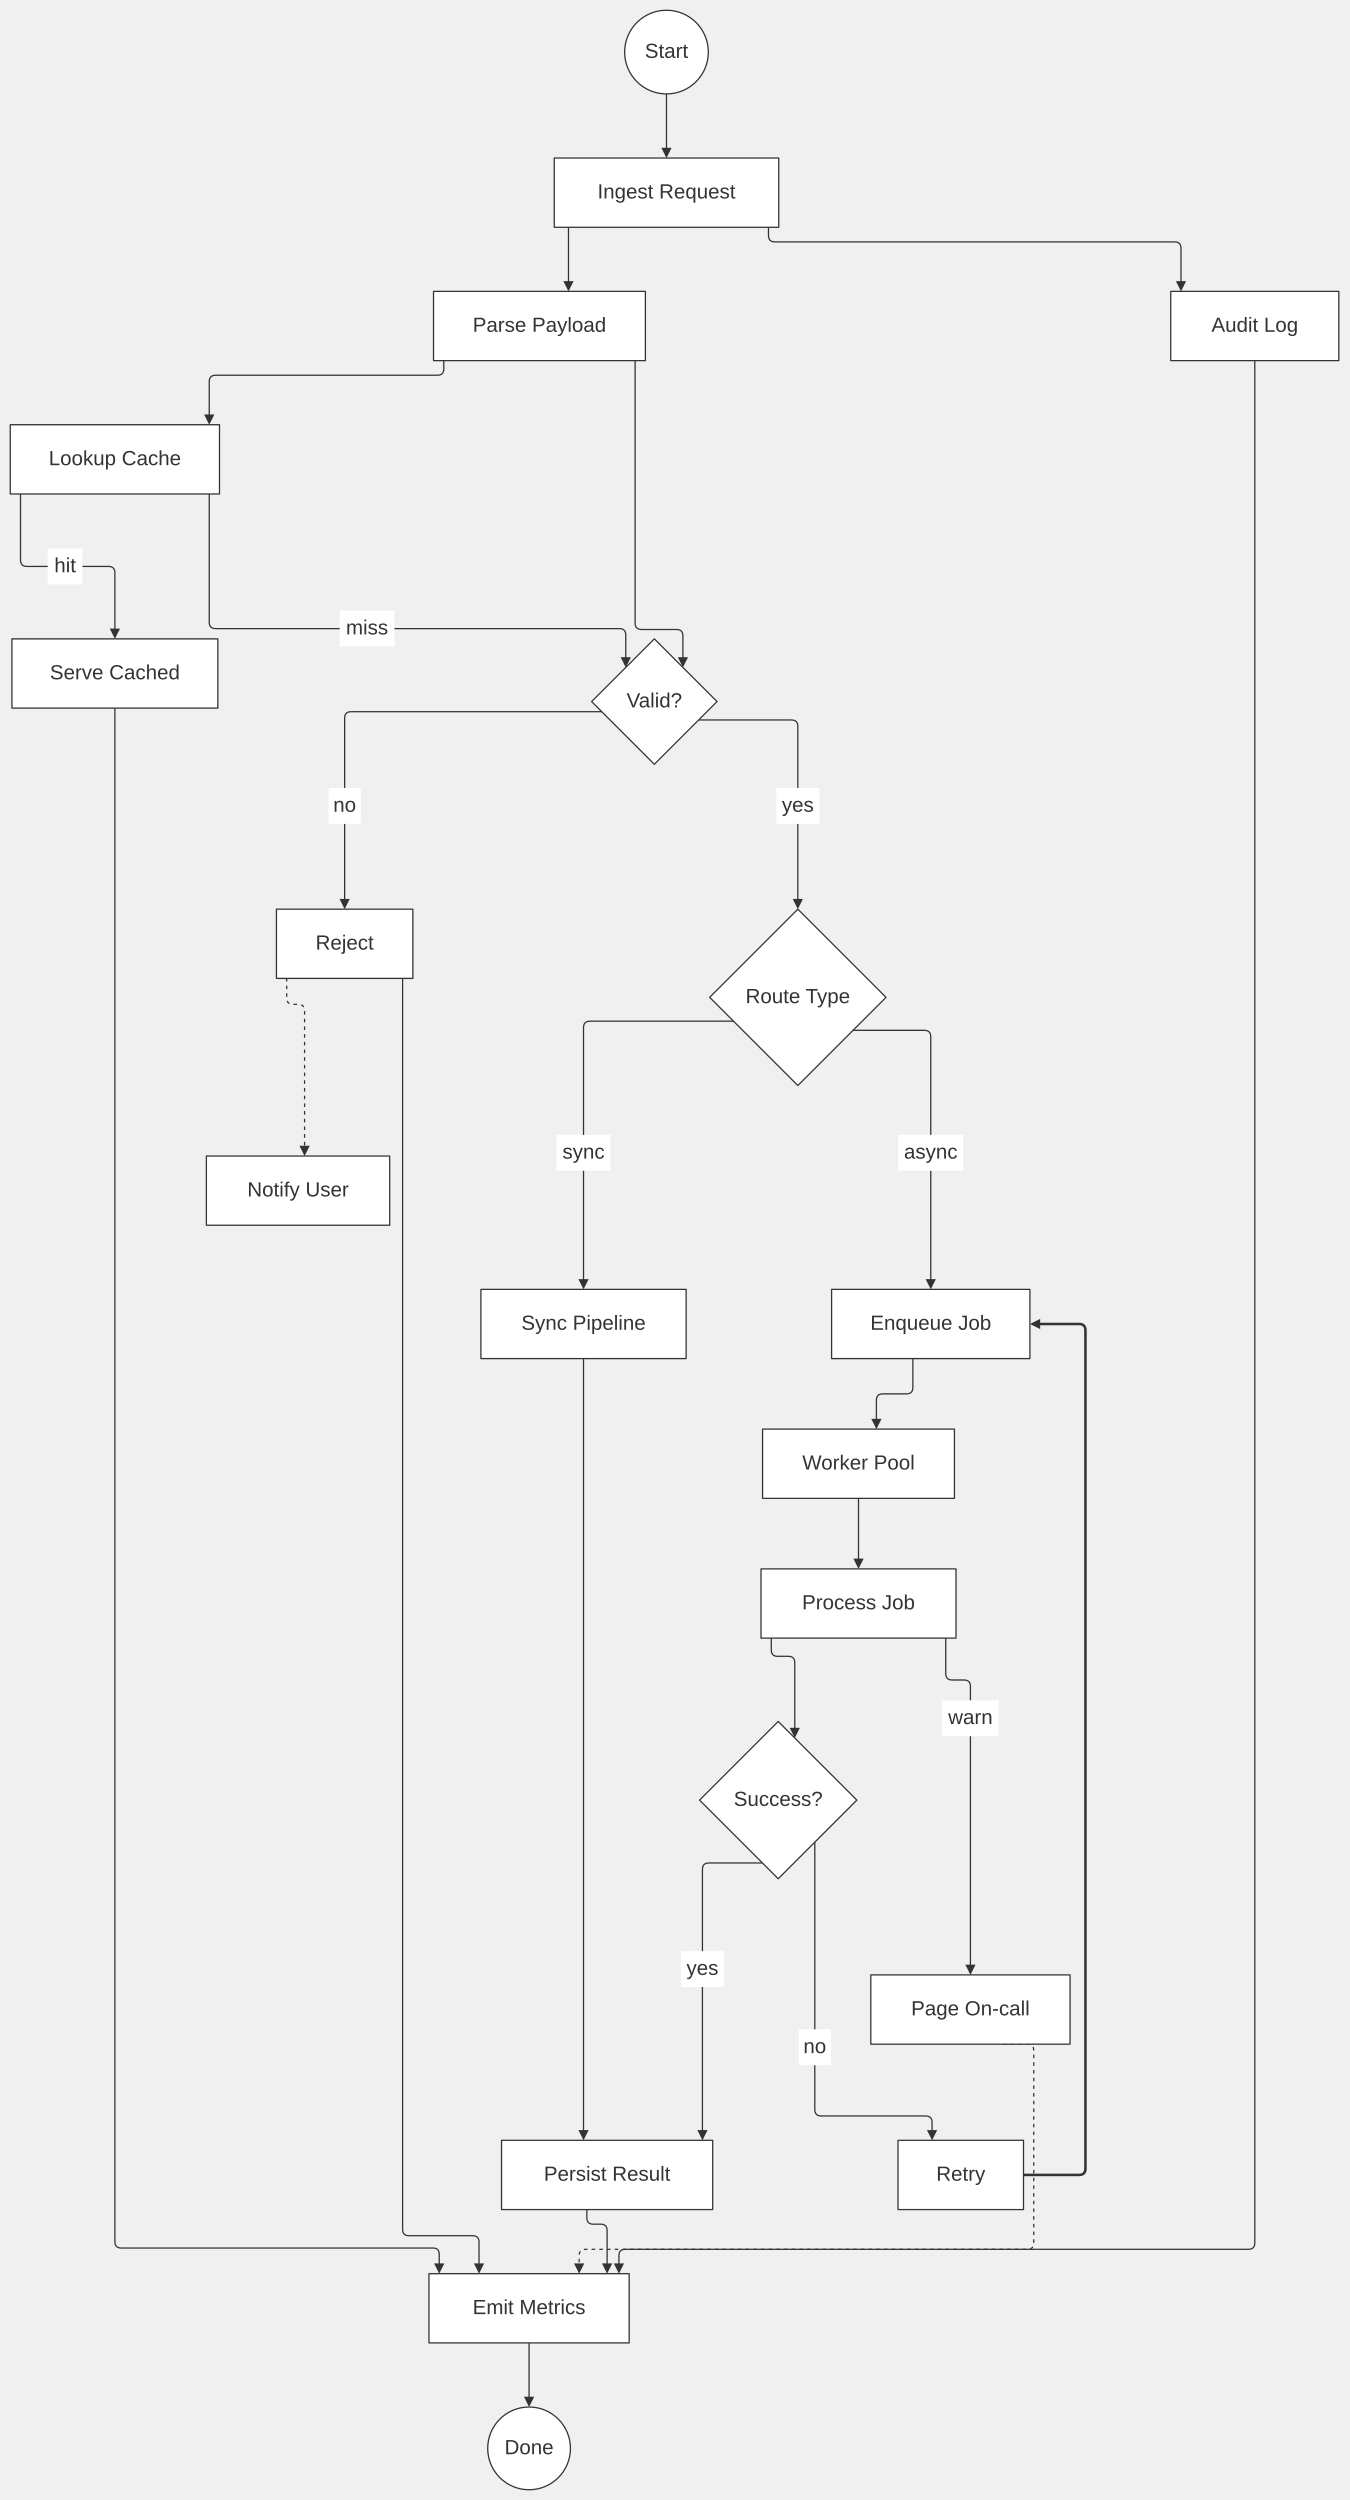
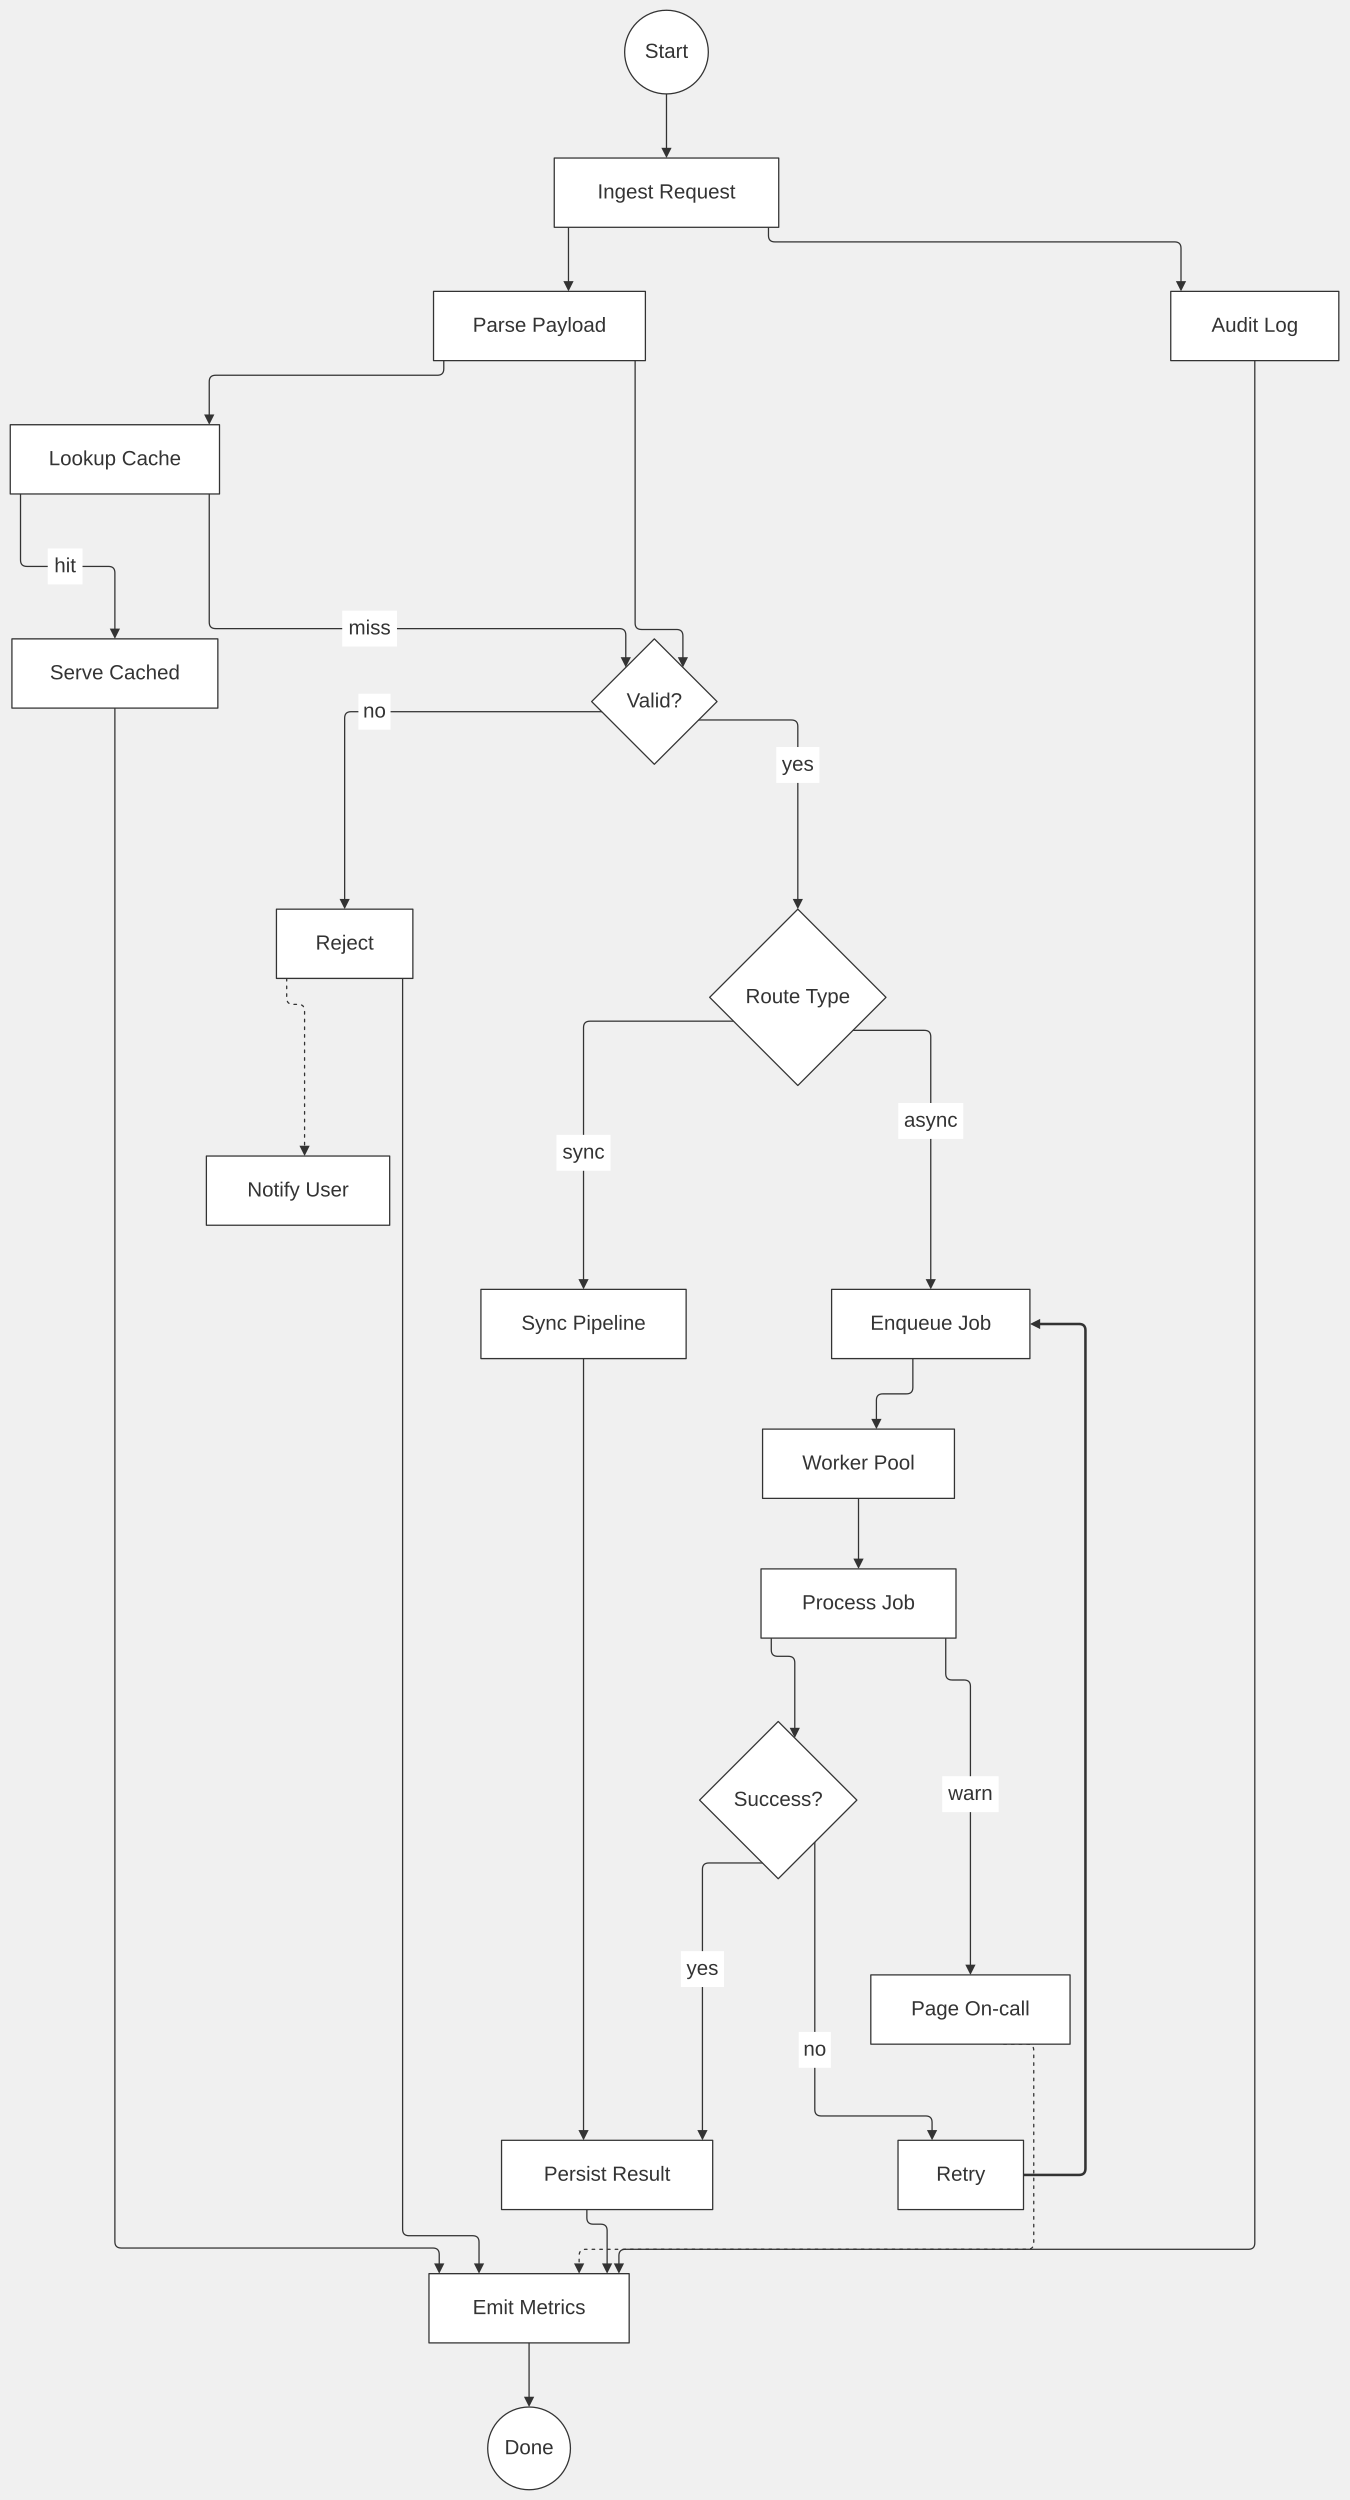
<svg xmlns="http://www.w3.org/2000/svg" width="100%" viewBox="0 0 1052.17 1949.78" style="max-width: 1052.17px; background-color: transparent;" font-family="&quot;trebuchet ms&quot;, verdana, arial, sans-serif" font-size="16.00">
  <defs>
    <marker id="arrowhead" viewBox="0 0 10.00 10.00" refX="5.00" refY="5.00" markerWidth="8.00" markerHeight="8.00" orient="auto-start-reverse" markerUnits="userSpaceOnUse">
      <path d="M 0 0 L 10.00 5.00 L 0 10.00 z" fill="#333" />
    </marker>
  </defs>
  <g transform="translate(0.00,0.00)">
    <g class="edgePaths">
      <path d="M519.80,73.26 L519.80,119.26" stroke="#333" stroke-width="1.00" fill="none" stroke-linecap="round" stroke-linejoin="round" marker-end="url(#arrowhead)" />
      <path d="M443.36,177.26 L443.36,223.26" stroke="#333" stroke-width="1.00" fill="none" stroke-linecap="round" stroke-linejoin="round" marker-end="url(#arrowhead)" />
      <path d="M495.34,281.26 L495.34,485.94 Q495.34,490.94 500.34,490.94 L527.60,490.94 Q532.60,490.94 532.60,495.94 L532.60,516.54" stroke="#333" stroke-width="1.00" fill="none" stroke-linecap="round" stroke-linejoin="round" marker-end="url(#arrowhead)" />
      <path d="M469.33,555.07 L273.80,555.07 Q268.80,555.07 268.80,560.07 L268.80,705.07" stroke="#333" stroke-width="1.00" fill="none" stroke-linecap="round" stroke-linejoin="round" marker-end="url(#arrowhead)" />
      <path d="M223.60,763.07 L223.60,778.32 Q223.60,783.32 228.60,783.32 L232.54,783.32 Q237.54,783.32 237.54,788.32 L237.54,897.59" stroke="#333" stroke-width="1.00" fill="none" stroke-linecap="round" stroke-linejoin="round" stroke-dasharray="2.00,4.00" marker-end="url(#arrowhead)" />
      <path d="M314.00,763.07 L314.00,1738.66 Q314.00,1743.66 319.00,1743.66 L368.60,1743.66 Q373.60,1743.66 373.60,1748.66 L373.60,1769.26" stroke="#333" stroke-width="1.00" fill="none" stroke-linecap="round" stroke-linejoin="round" marker-end="url(#arrowhead)" />
      <path d="M544.86,561.53 L617.23,561.53 Q622.23,561.53 622.23,566.53 L622.23,705.07" stroke="#333" stroke-width="1.00" fill="none" stroke-linecap="round" stroke-linejoin="round" marker-end="url(#arrowhead)" />
      <path d="M572.09,796.44 L460.10,796.44 Q455.10,796.44 455.10,801.44 L455.10,1001.59" stroke="#333" stroke-width="1.00" fill="none" stroke-linecap="round" stroke-linejoin="round" marker-end="url(#arrowhead)" />
      <path d="M665.25,803.57 L720.91,803.57 Q725.91,803.57 725.91,808.57 L725.91,1001.59" stroke="#333" stroke-width="1.00" fill="none" stroke-linecap="round" stroke-linejoin="round" marker-end="url(#arrowhead)" />
      <path d="M711.95,1059.59 L711.95,1082.09 Q711.95,1087.09 706.95,1087.09 L688.52,1087.09 Q683.52,1087.09 683.52,1092.09 L683.52,1110.59" stroke="#333" stroke-width="1.00" fill="none" stroke-linecap="round" stroke-linejoin="round" marker-end="url(#arrowhead)" />
      <path d="M669.56,1168.59 L669.56,1219.59" stroke="#333" stroke-width="1.00" fill="none" stroke-linecap="round" stroke-linejoin="round" marker-end="url(#arrowhead)" />
      <path d="M601.53,1277.59 L601.53,1286.78 Q601.53,1291.78 606.53,1291.78 L614.86,1291.78 Q619.86,1291.78 619.86,1296.78 L619.86,1351.51" stroke="#333" stroke-width="1.00" fill="none" stroke-linecap="round" stroke-linejoin="round" marker-end="url(#arrowhead)" />
      <path d="M635.47,1436.73 L635.47,1645.26 Q635.47,1650.26 640.47,1650.26 L721.93,1650.26 Q726.93,1650.26 726.93,1655.26 L726.93,1665.26" stroke="#333" stroke-width="1.00" fill="none" stroke-linecap="round" stroke-linejoin="round" marker-end="url(#arrowhead)" />
      <path d="M798.24,1696.26 L841.55,1696.26 Q846.55,1696.26 846.55,1691.26 L846.55,1037.59 Q846.55,1032.59 841.55,1032.59 L807.24,1032.59" stroke="#333" stroke-width="2.00" fill="none" stroke-linecap="round" stroke-linejoin="round" marker-end="url(#arrowhead)" />
      <path d="M594.64,1452.96 L552.84,1452.96 Q547.84,1452.96 547.84,1457.96 L547.84,1665.26" stroke="#333" stroke-width="1.00" fill="none" stroke-linecap="round" stroke-linejoin="round" marker-end="url(#arrowhead)" />
      <path d="M455.10,1059.59 L455.10,1665.26" stroke="#333" stroke-width="1.00" fill="none" stroke-linecap="round" stroke-linejoin="round" marker-end="url(#arrowhead)" />
      <path d="M457.70,1723.26 L457.70,1729.66 Q457.70,1734.66 462.70,1734.66 L468.50,1734.66 Q473.50,1734.66 473.50,1739.66 L473.50,1769.26" stroke="#333" stroke-width="1.00" fill="none" stroke-linecap="round" stroke-linejoin="round" marker-end="url(#arrowhead)" />
      <path d="M346.11,281.26 L346.11,287.66 Q346.11,292.66 341.11,292.66 L168.19,292.66 Q163.19,292.66 163.19,297.66 L163.19,327.26" stroke="#333" stroke-width="1.00" fill="none" stroke-linecap="round" stroke-linejoin="round" marker-end="url(#arrowhead)" />
      <path d="M16.00,385.26 L16.00,436.76 Q16.00,441.76 21.00,441.76 L84.60,441.76 Q89.60,441.76 89.60,446.76 L89.60,494.26" stroke="#333" stroke-width="1.00" fill="none" stroke-linecap="round" stroke-linejoin="round" marker-end="url(#arrowhead)" />
      <path d="M89.60,552.26 L89.60,1748.26 Q89.60,1753.26 94.60,1753.26 L337.56,1753.26 Q342.56,1753.26 342.56,1758.26 L342.56,1769.26" stroke="#333" stroke-width="1.00" fill="none" stroke-linecap="round" stroke-linejoin="round" marker-end="url(#arrowhead)" />
      <path d="M163.19,385.26 L163.19,485.26 Q163.19,490.26 168.19,490.26 L483.05,490.26 Q488.05,490.26 488.05,495.26 L488.05,516.54" stroke="#333" stroke-width="1.00" fill="none" stroke-linecap="round" stroke-linejoin="round" marker-end="url(#arrowhead)" />
      <path d="M599.34,177.26 L599.34,183.66 Q599.34,188.66 604.34,188.66 L916.08,188.66 Q921.08,188.66 921.08,193.66 L921.08,223.26" stroke="#333" stroke-width="1.00" fill="none" stroke-linecap="round" stroke-linejoin="round" marker-end="url(#arrowhead)" />
      <path d="M978.63,281.26 L978.63,1749.26 Q978.63,1754.26 973.63,1754.26 L487.70,1754.26 Q482.70,1754.26 482.70,1759.26 L482.70,1769.26" stroke="#333" stroke-width="1.00" fill="none" stroke-linecap="round" stroke-linejoin="round" marker-end="url(#arrowhead)" />
      <path d="M737.59,1277.59 L737.59,1305.25 Q737.59,1310.25 742.59,1310.25 L751.85,1310.25 Q756.85,1310.25 756.85,1315.25 L756.85,1536.26" stroke="#333" stroke-width="1.00" fill="none" stroke-linecap="round" stroke-linejoin="round" marker-end="url(#arrowhead)" />
      <path d="M782.87,1594.26 L801.24,1594.26 Q806.24,1594.26 806.24,1599.26 L806.24,1749.26 Q806.24,1754.26 801.24,1754.26 L456.67,1754.26 Q451.67,1754.26 451.67,1759.26 L451.67,1769.26" stroke="#333" stroke-width="1.00" fill="none" stroke-linecap="round" stroke-linejoin="round" stroke-dasharray="2.00,4.00" marker-end="url(#arrowhead)" />
      <path d="M412.63,1827.26 L412.63,1873.26" stroke="#333" stroke-width="1.00" fill="none" stroke-linecap="round" stroke-linejoin="round" marker-end="url(#arrowhead)" />
    </g>
    <g class="nodes">
      <ellipse cx="412.63" cy="1909.52" rx="32.26" ry="32.26" fill="white" stroke="#333" stroke-width="1.00" stroke-linejoin="round" />
      <text x="412.63" y="1909.52" text-anchor="middle" dominant-baseline="middle" fill="#333">Done</text>
      <rect x="679.15" y="1540.26" width="155.40" height="54.00" fill="white" stroke="#333" stroke-width="1.00" stroke-linejoin="round" />
      <text x="756.85" y="1567.26" text-anchor="middle" dominant-baseline="middle" fill="#333">Page On-call</text>
      <rect x="913.08" y="227.26" width="131.08" height="54.00" fill="white" stroke="#333" stroke-width="1.00" stroke-linejoin="round" />
      <text x="978.63" y="254.26" text-anchor="middle" dominant-baseline="middle" fill="#333">Audit Log</text>
      <rect x="8.00" y="331.26" width="163.19" height="54.00" fill="white" stroke="#333" stroke-width="1.00" stroke-linejoin="round" />
      <text x="89.60" y="358.26" text-anchor="middle" dominant-baseline="middle" fill="#333">Lookup Cache</text>
      <rect x="9.30" y="498.26" width="160.60" height="54.00" fill="white" stroke="#333" stroke-width="1.00" stroke-linejoin="round" />
      <text x="89.60" y="525.26" text-anchor="middle" dominant-baseline="middle" fill="#333">Serve Cached</text>
      <rect x="432.27" y="123.26" width="175.07" height="54.00" fill="white" stroke="#333" stroke-width="1.00" stroke-linejoin="round" />
      <text x="519.80" y="150.26" text-anchor="middle" dominant-baseline="middle" fill="#333">Ingest Request</text>
      <rect x="334.56" y="1773.26" width="156.14" height="54.00" fill="white" stroke="#333" stroke-width="1.00" stroke-linejoin="round" />
      <text x="412.63" y="1800.26" text-anchor="middle" dominant-baseline="middle" fill="#333">Emit Metrics</text>
      <rect x="160.96" y="901.59" width="142.96" height="54.00" fill="white" stroke="#333" stroke-width="1.00" stroke-linejoin="round" />
      <text x="232.44" y="928.59" text-anchor="middle" dominant-baseline="middle" fill="#333">Notify User</text>
      <rect x="338.11" y="227.26" width="165.24" height="54.00" fill="white" stroke="#333" stroke-width="1.00" stroke-linejoin="round" />
      <text x="420.72" y="254.26" text-anchor="middle" dominant-baseline="middle" fill="#333">Parse Payload</text>
      <rect x="391.16" y="1669.26" width="164.68" height="54.00" fill="white" stroke="#333" stroke-width="1.00" stroke-linejoin="round" />
      <text x="473.50" y="1696.26" text-anchor="middle" dominant-baseline="middle" fill="#333">Persist Result</text>
      <rect x="593.53" y="1223.59" width="152.06" height="54.00" fill="white" stroke="#333" stroke-width="1.00" stroke-linejoin="round" />
      <text x="669.56" y="1250.59" text-anchor="middle" dominant-baseline="middle" fill="#333">Process Job</text>
      <rect x="648.58" y="1005.59" width="154.66" height="54.00" fill="white" stroke="#333" stroke-width="1.00" stroke-linejoin="round" />
      <text x="725.91" y="1032.59" text-anchor="middle" dominant-baseline="middle" fill="#333">Enqueue Job</text>
      <rect x="215.60" y="709.07" width="106.40" height="54.00" fill="white" stroke="#333" stroke-width="1.00" stroke-linejoin="round" />
      <text x="268.80" y="736.07" text-anchor="middle" dominant-baseline="middle" fill="#333">Reject</text>
      <rect x="700.38" y="1669.26" width="97.86" height="54.00" fill="white" stroke="#333" stroke-width="1.00" stroke-linejoin="round" />
      <text x="749.31" y="1696.26" text-anchor="middle" dominant-baseline="middle" fill="#333">Retry</text>
      <polygon points="622.23,709.07 690.99,777.83 622.23,846.59 553.47,777.83" fill="white" stroke="#333" stroke-width="1.00" stroke-linejoin="round" />
      <text x="622.23" y="777.83" text-anchor="middle" dominant-baseline="middle" fill="#333">Route Type</text>
      <ellipse cx="519.80" cy="40.63" rx="32.63" ry="32.63" fill="white" stroke="#333" stroke-width="1.00" stroke-linejoin="round" />
      <text x="519.80" y="40.63" text-anchor="middle" dominant-baseline="middle" fill="#333">Start</text>
      <polygon points="606.94,1342.59 668.28,1403.92 606.94,1465.26 545.60,1403.92" fill="white" stroke="#333" stroke-width="1.00" stroke-linejoin="round" />
      <text x="606.94" y="1403.92" text-anchor="middle" dominant-baseline="middle" fill="#333">Success?</text>
      <rect x="375.08" y="1005.59" width="160.04" height="54.00" fill="white" stroke="#333" stroke-width="1.00" stroke-linejoin="round" />
      <text x="455.10" y="1032.59" text-anchor="middle" dominant-baseline="middle" fill="#333">Sync Pipeline</text>
      <polygon points="510.32,498.26 559.22,547.16 510.32,596.07 461.42,547.16" fill="white" stroke="#333" stroke-width="1.00" stroke-linejoin="round" />
      <text x="510.32" y="547.16" text-anchor="middle" dominant-baseline="middle" fill="#333">Valid?</text>
      <rect x="594.74" y="1114.59" width="149.64" height="54.00" fill="white" stroke="#333" stroke-width="1.00" stroke-linejoin="round" />
      <text x="669.56" y="1141.59" text-anchor="middle" dominant-baseline="middle" fill="#333">Worker Pool</text>
    </g>
    <g class="edgeLabels">
-       <rect x="256.26" y="614.57" width="25.08" height="28.00" fill="white" />
-       <text x="268.80" y="628.57" text-anchor="middle" dominant-baseline="middle" fill="#333">no</text>
-       <rect x="605.43" y="614.57" width="33.61" height="28.00" fill="white" />
-       <text x="622.23" y="628.57" text-anchor="middle" dominant-baseline="middle" fill="#333">yes</text>
+       <rect x="279.52" y="541.07" width="25.08" height="28.00" fill="white" />
+       <text x="292.06" y="555.07" text-anchor="middle" dominant-baseline="middle" fill="#333">no</text>
+       <rect x="605.43" y="582.61" width="33.61" height="28.00" fill="white" />
+       <text x="622.23" y="596.61" text-anchor="middle" dominant-baseline="middle" fill="#333">yes</text>
      <rect x="434.02" y="885.09" width="42.15" height="28.00" fill="white" />
      <text x="455.10" y="899.09" text-anchor="middle" dominant-baseline="middle" fill="#333">sync</text>
-       <rect x="700.56" y="885.09" width="50.69" height="28.00" fill="white" />
-       <text x="725.91" y="899.09" text-anchor="middle" dominant-baseline="middle" fill="#333">async</text>
-       <rect x="622.93" y="1582.72" width="25.08" height="28.00" fill="white" />
-       <text x="635.47" y="1596.72" text-anchor="middle" dominant-baseline="middle" fill="#333">no</text>
+       <rect x="700.56" y="860.25" width="50.69" height="28.00" fill="white" />
+       <text x="725.91" y="874.25" text-anchor="middle" dominant-baseline="middle" fill="#333">async</text>
+       <rect x="622.93" y="1584.72" width="25.08" height="28.00" fill="white" />
+       <text x="635.47" y="1598.72" text-anchor="middle" dominant-baseline="middle" fill="#333">no</text>
      <rect x="531.03" y="1521.71" width="33.61" height="28.00" fill="white" />
      <text x="547.84" y="1535.71" text-anchor="middle" dominant-baseline="middle" fill="#333">yes</text>
      <rect x="37.24" y="427.76" width="27.12" height="28.00" fill="white" />
      <text x="50.80" y="441.76" text-anchor="middle" dominant-baseline="middle" fill="#333">hit</text>
-       <rect x="264.90" y="476.26" width="42.71" height="28.00" fill="white" />
-       <text x="286.26" y="490.26" text-anchor="middle" dominant-baseline="middle" fill="#333">miss</text>
-       <rect x="734.84" y="1326.09" width="44.01" height="28.00" fill="white" />
-       <text x="756.85" y="1340.09" text-anchor="middle" dominant-baseline="middle" fill="#333">warn</text>
+       <rect x="266.90" y="476.26" width="42.71" height="28.00" fill="white" />
+       <text x="288.26" y="490.26" text-anchor="middle" dominant-baseline="middle" fill="#333">miss</text>
+       <rect x="734.84" y="1385.29" width="44.01" height="28.00" fill="white" />
+       <text x="756.85" y="1399.29" text-anchor="middle" dominant-baseline="middle" fill="#333">warn</text>
    </g>
  </g>
</svg>
